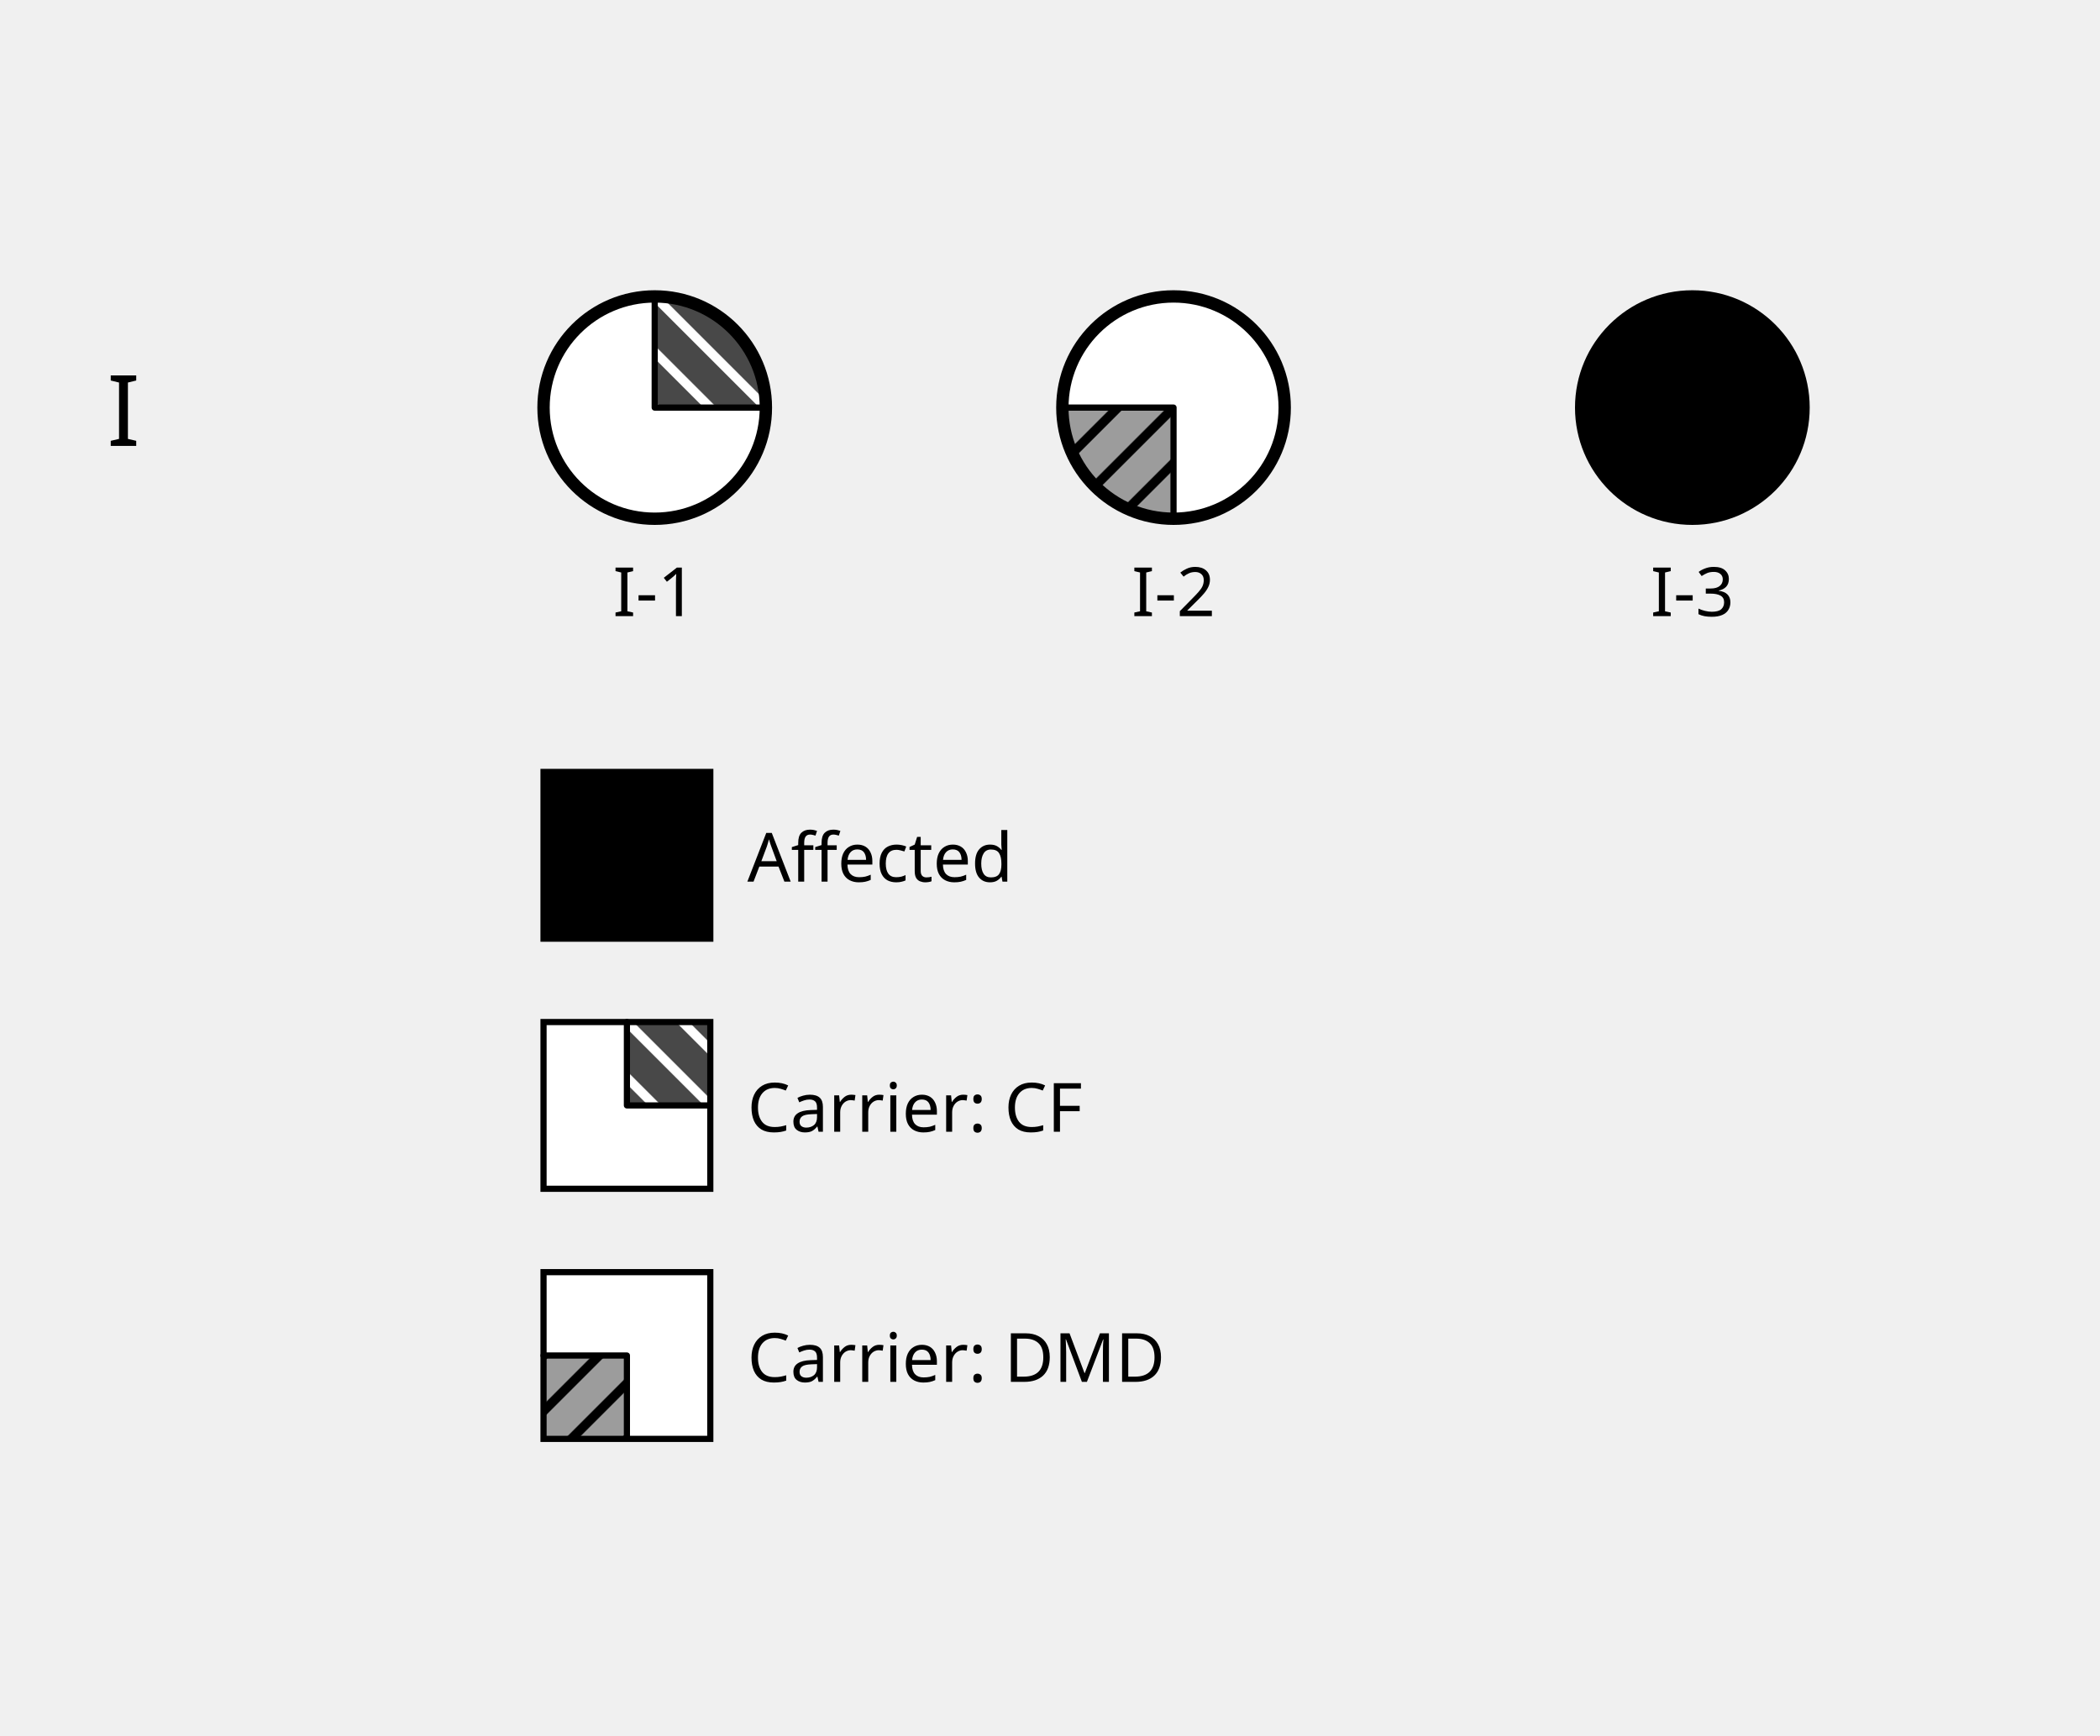
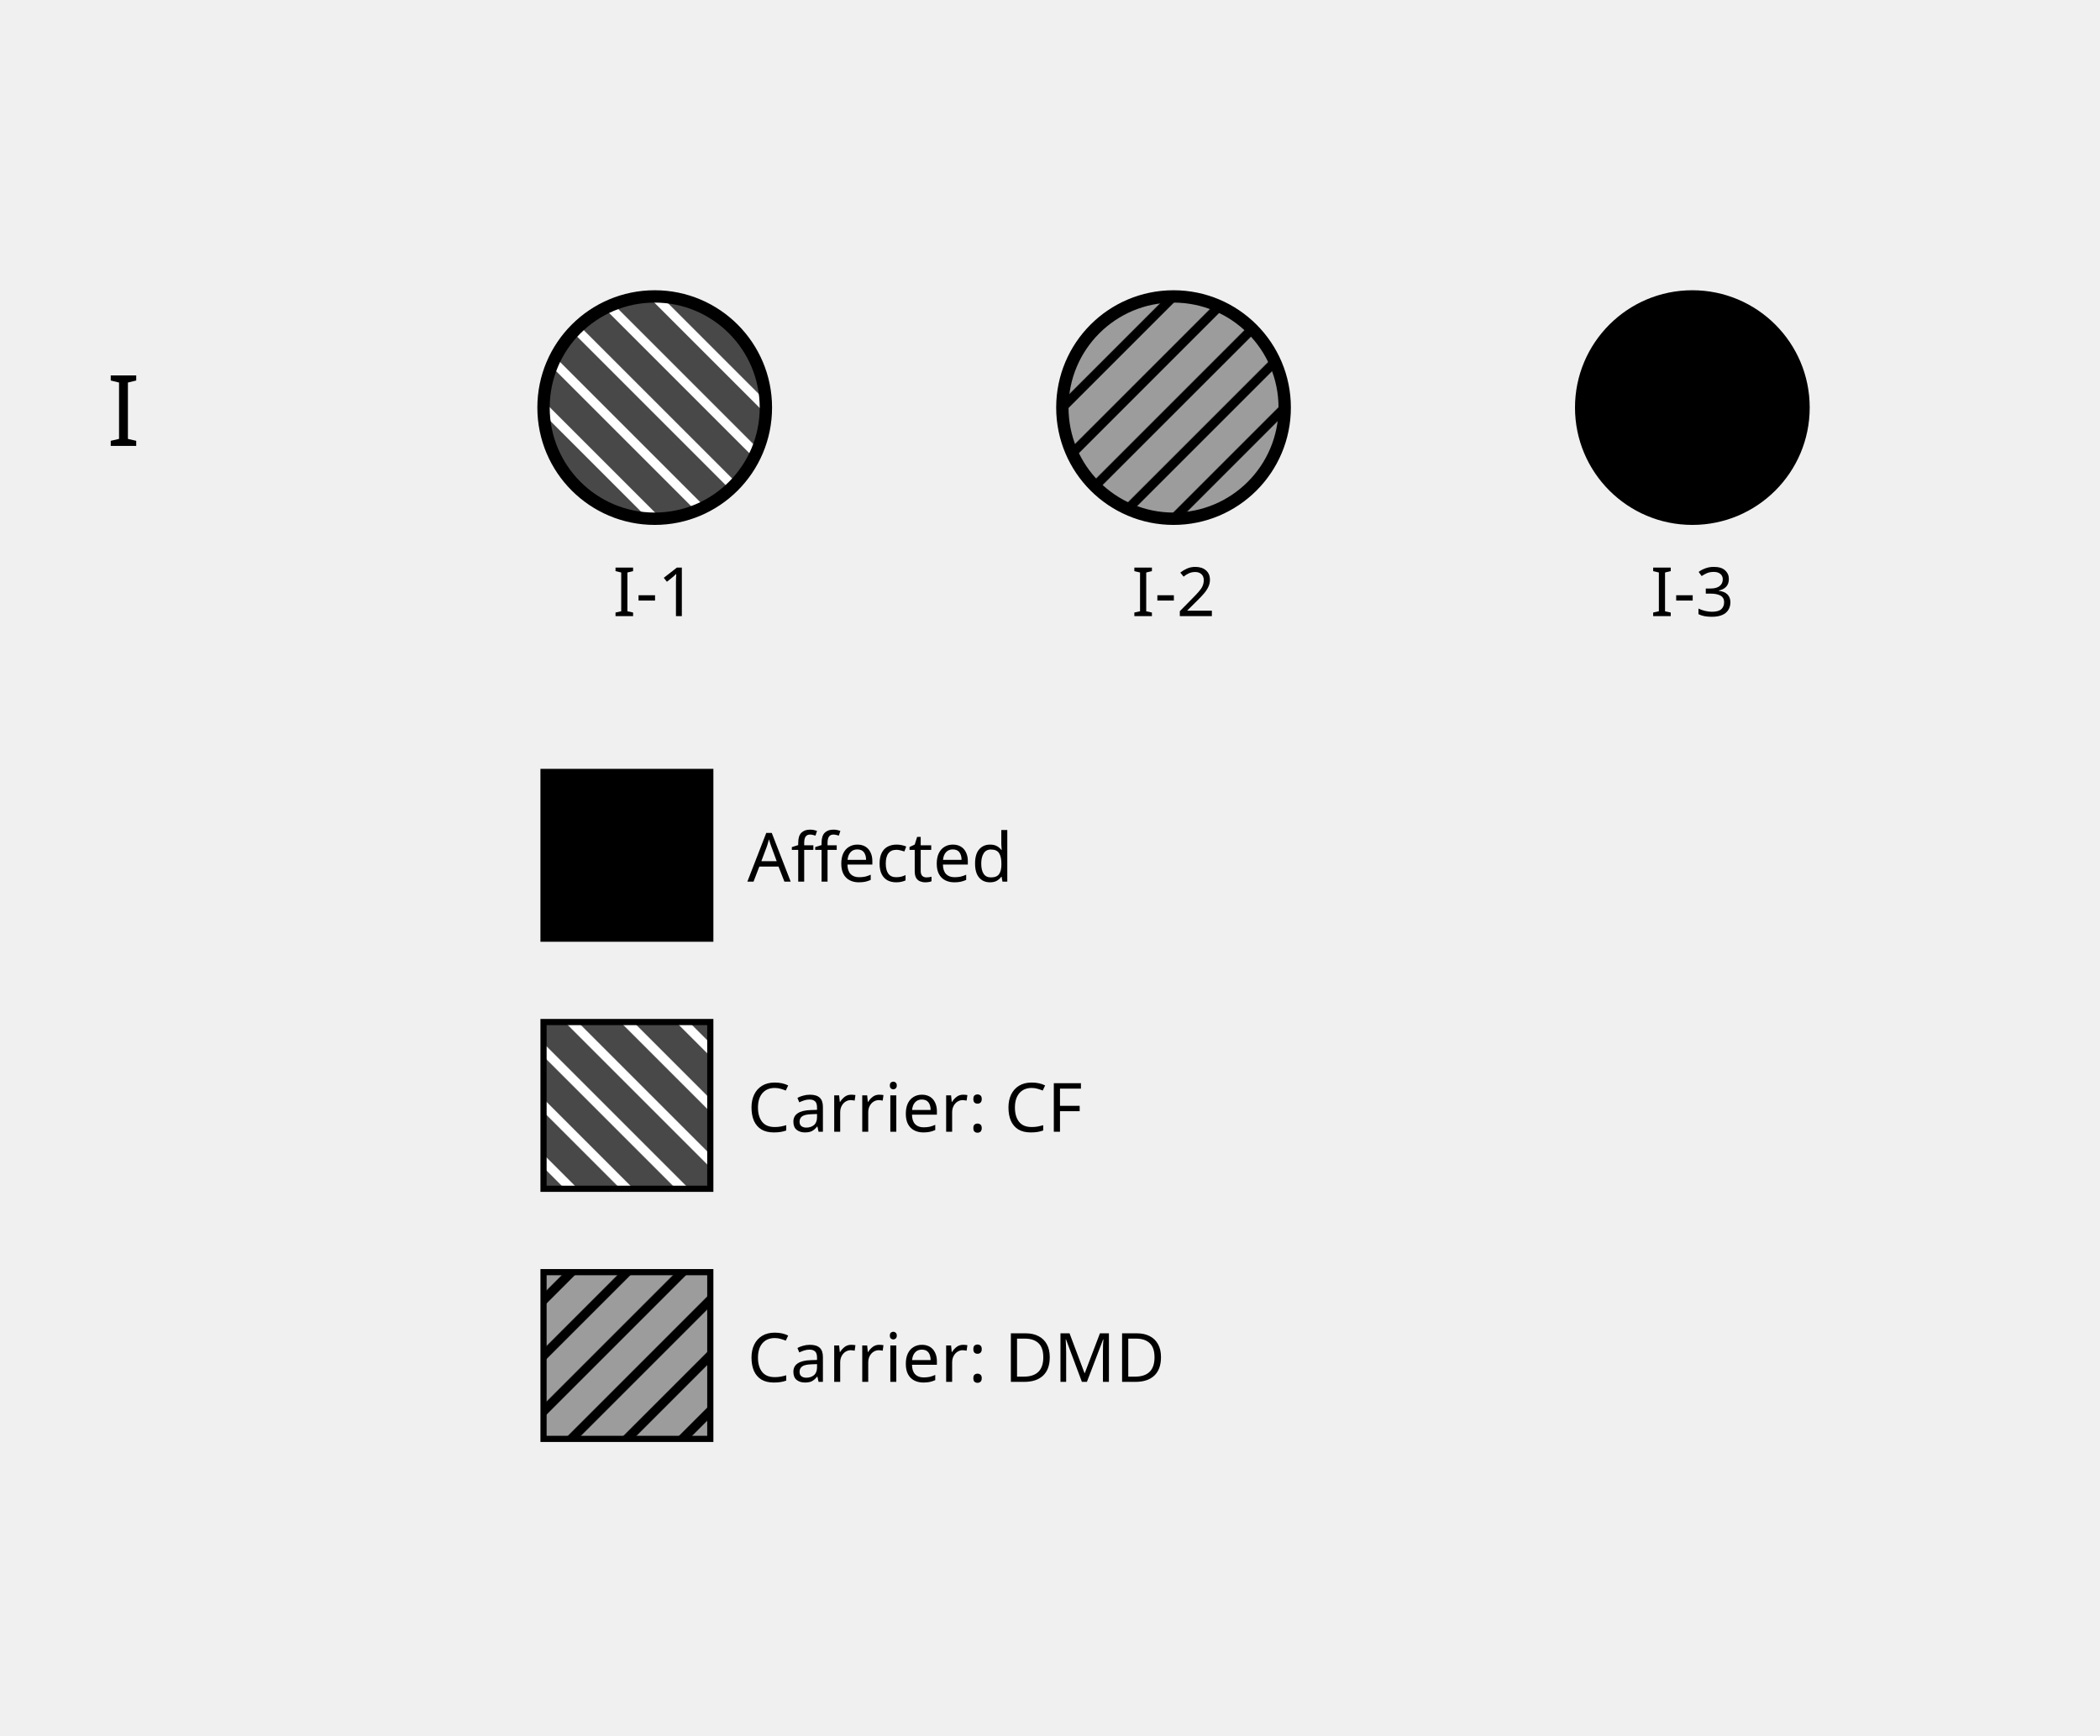
<svg xmlns="http://www.w3.org/2000/svg" width="340" height="281" viewBox="0 0 340 281" class="pedigree" data-title="Carriers by inheritance: AR and X-linked alike under PARTITION_FILL, a dot for X-linked under INHERITANCE_GLYPH" data-conditions="[&quot;&quot;, &quot;CF&quot;, &quot;DMD&quot;]">
  <defs>
    <pattern id="fill-affected-0" class="fill-pattern" data-condition="0" data-status="affected" x="-180" y="-180" width="360" height="360" patternUnits="userSpaceOnUse">
      <rect class="tone" width="360" height="360" fill="#000000" />
    </pattern>
    <pattern id="fill-carrier-1" class="fill-pattern" data-condition="1" data-status="carrier" x="-180" y="-180" width="360" height="360" patternUnits="userSpaceOnUse">
      <rect class="tone" width="360" height="360" fill="#484848" />
      <path class="hatch" d="M0,355.5L4.5,360M0,346.5L13.5,360M0,337.5L22.5,360M0,328.5L31.5,360M0,319.5L40.5,360M0,310.5L49.5,360M0,301.5L58.5,360M0,292.5L67.5,360M0,283.5L76.5,360M0,274.5L85.5,360M0,265.5L94.5,360M0,256.5L103.5,360M0,247.5L112.5,360M0,238.5L121.5,360M0,229.5L130.5,360M0,220.5L139.5,360M0,211.5L148.5,360M0,202.5L157.5,360M0,193.5L166.5,360M0,184.5L175.5,360M0,175.5L184.5,360M0,166.5L193.5,360M0,157.5L202.5,360M0,148.5L211.5,360M0,139.5L220.5,360M0,130.5L229.5,360M0,121.5L238.5,360M0,112.5L247.5,360M0,103.5L256.5,360M0,94.5L265.5,360M0,85.5L274.5,360M0,76.5L283.5,360M0,67.5L292.5,360M0,58.5L301.5,360M0,49.5L310.5,360M0,40.5L319.5,360M0,31.5L328.5,360M0,22.5L337.5,360M0,13.5L346.5,360M0,4.5L355.5,360M4.5,0L360,355.5M13.5,0L360,346.5M22.5,0L360,337.5M31.5,0L360,328.5M40.5,0L360,319.5M49.5,0L360,310.5M58.5,0L360,301.5M67.5,0L360,292.5M76.5,0L360,283.5M85.5,0L360,274.5M94.5,0L360,265.5M103.5,0L360,256.5M112.5,0L360,247.5M121.5,0L360,238.5M130.5,0L360,229.5M139.5,0L360,220.5M148.5,0L360,211.5M157.5,0L360,202.5M166.5,0L360,193.5M175.5,0L360,184.5M184.5,0L360,175.5M193.5,0L360,166.5M202.5,0L360,157.5M211.5,0L360,148.5M220.5,0L360,139.5M229.5,0L360,130.5M238.5,0L360,121.5M247.5,0L360,112.5M256.5,0L360,103.5M265.5,0L360,94.5M274.5,0L360,85.5M283.5,0L360,76.5M292.5,0L360,67.5M301.5,0L360,58.5M310.5,0L360,49.5M319.5,0L360,40.5M328.5,0L360,31.5M337.5,0L360,22.5M346.5,0L360,13.5M355.5,0L360,4.5" fill="none" stroke="#ffffff" stroke-width="1.5" />
    </pattern>
    <pattern id="fill-carrier-2" class="fill-pattern" data-condition="2" data-status="carrier" x="-180" y="-180" width="360" height="360" patternUnits="userSpaceOnUse">
      <rect class="tone" width="360" height="360" fill="#9c9c9c" />
      <path class="hatch" d="M0,4.5L4.5,0M0,13.5L13.5,0M0,22.5L22.5,0M0,31.5L31.5,0M0,40.5L40.5,0M0,49.5L49.5,0M0,58.5L58.5,0M0,67.5L67.5,0M0,76.5L76.5,0M0,85.5L85.5,0M0,94.5L94.5,0M0,103.5L103.5,0M0,112.5L112.5,0M0,121.5L121.5,0M0,130.5L130.5,0M0,139.5L139.5,0M0,148.5L148.5,0M0,157.5L157.5,0M0,166.5L166.5,0M0,175.5L175.5,0M0,184.5L184.5,0M0,193.5L193.5,0M0,202.5L202.5,0M0,211.5L211.5,0M0,220.5L220.5,0M0,229.5L229.5,0M0,238.5L238.5,0M0,247.5L247.5,0M0,256.5L256.5,0M0,265.5L265.5,0M0,274.5L274.5,0M0,283.5L283.5,0M0,292.5L292.5,0M0,301.5L301.5,0M0,310.5L310.5,0M0,319.5L319.5,0M0,328.5L328.5,0M0,337.5L337.5,0M0,346.5L346.5,0M0,355.5L355.5,0M4.5,360L360,4.5M13.5,360L360,13.5M22.5,360L360,22.5M31.5,360L360,31.5M40.5,360L360,40.5M49.5,360L360,49.5M58.5,360L360,58.5M67.5,360L360,67.5M76.5,360L360,76.5M85.5,360L360,85.5M94.5,360L360,94.5M103.5,360L360,103.5M112.5,360L360,112.5M121.5,360L360,121.5M130.5,360L360,130.5M139.5,360L360,139.5M148.5,360L360,148.5M157.5,360L360,157.5M166.5,360L360,166.5M175.5,360L360,175.5M184.5,360L360,184.5M193.5,360L360,193.5M202.5,360L360,202.5M211.5,360L360,211.5M220.5,360L360,220.5M229.5,360L360,229.5M238.5,360L360,238.5M247.5,360L360,247.5M256.5,360L360,256.5M265.5,360L360,265.5M274.5,360L360,274.5M283.5,360L360,283.5M292.5,360L360,292.5M301.5,360L360,301.5M310.5,360L360,310.5M319.5,360L360,319.5M328.5,360L360,328.5M337.5,360L360,337.5M346.5,360L360,346.5M355.5,360L360,355.5" fill="none" stroke="#000000" stroke-width="1.5" />
    </pattern>
  </defs>
  <g class="generation" data-generation="1">
    <text x="20" y="66" font-family="sans-serif" font-size="16" fill="#000000" text-anchor="middle" dominant-baseline="central">I</text>
  </g>
  <g id="ind-I-1" class="individual carrier" data-position="I-1" data-generation="1" data-index="1" data-gender="woman" data-condition-1="carrier">
    <circle class="backing" cx="106" cy="66" r="18" fill="#ffffff" />
-     <clipPath id="clip-I-1">
-       <circle cx="-4.5" cy="0" r="18" fill="none" />
-     </clipPath>
-     <rect class="fill" data-condition="1" data-status="carrier" x="-4.5" y="-18" width="18" height="18" transform="translate(110.5 66)" fill="url(#fill-carrier-1)" clip-path="url(#clip-I-1)" />
-     <path class="divider" d="M124,66L106,66L106,48L106,66" fill="none" stroke="#000000" stroke-width="1" stroke-linejoin="round" />
+     <circle class="fill" data-condition="1" data-status="carrier" transform="translate(110.5 66)" cx="-4.5" cy="0" r="18" fill="url(#fill-carrier-1)" />
    <circle class="symbol" cx="106" cy="66" r="18" fill="none" stroke="#000000" stroke-width="2" />
    <text class="label" x="106" y="95.5" font-family="sans-serif" font-size="11" fill="#000000" text-anchor="middle" dominant-baseline="central">I-1</text>
    <rect class="hit" x="88" y="48" width="36" height="53" fill="none" pointer-events="all" />
  </g>
  <g id="ind-I-2" class="individual carrier" data-position="I-2" data-generation="1" data-index="2" data-gender="woman" data-condition-2="carrier">
    <circle class="backing" cx="190" cy="66" r="18" fill="#ffffff" />
-     <clipPath id="clip-I-2">
-       <circle cx="-4.5" cy="0" r="18" fill="none" />
-     </clipPath>
-     <rect class="fill" data-condition="2" data-status="carrier" x="-22.5" y="0" width="18" height="18" transform="translate(194.5 66)" fill="url(#fill-carrier-2)" clip-path="url(#clip-I-2)" />
-     <path class="divider" d="M190,84L190,66L172,66L190,66" fill="none" stroke="#000000" stroke-width="1" stroke-linejoin="round" />
+     <circle class="fill" data-condition="2" data-status="carrier" transform="translate(194.5 66)" cx="-4.5" cy="0" r="18" fill="url(#fill-carrier-2)" />
    <circle class="symbol" cx="190" cy="66" r="18" fill="none" stroke="#000000" stroke-width="2" />
    <text class="label" x="190" y="95.5" font-family="sans-serif" font-size="11" fill="#000000" text-anchor="middle" dominant-baseline="central">I-2</text>
    <rect class="hit" x="172" y="48" width="36" height="53" fill="none" pointer-events="all" />
  </g>
  <g id="ind-I-3" class="individual affected" data-position="I-3" data-generation="1" data-index="3" data-gender="woman" data-condition-0="affected">
    <circle class="backing" cx="274" cy="66" r="18" fill="#ffffff" />
    <circle class="fill" data-condition="0" data-status="affected" transform="translate(278.5 66)" cx="-4.5" cy="0" r="18" fill="url(#fill-affected-0)" />
    <circle class="symbol" cx="274" cy="66" r="18" fill="none" stroke="#000000" stroke-width="2" />
    <text class="label" x="274" y="95.5" font-family="sans-serif" font-size="11" fill="#000000" text-anchor="middle" dominant-baseline="central">I-3</text>
    <rect class="hit" x="256" y="48" width="36" height="53" fill="none" pointer-events="all" />
  </g>
  <g id="key" class="key">
    <g id="key-affected-0" class="key-entry" data-condition="0" data-status="affected">
      <rect class="swatch" x="-13.5" y="-13.5" width="27" height="27" transform="translate(101.5 138.5)" fill="url(#fill-affected-0)" stroke="#000000" stroke-width="1" />
      <text class="key-label" x="121" y="138.5" font-family="sans-serif" font-size="11" fill="#000000" text-anchor="start" dominant-baseline="central">Affected</text>
    </g>
    <g id="key-carrier-1" class="key-entry" data-condition="1" data-status="carrier">
-       <rect class="swatch-backing" x="-13.5" y="-13.5" width="27" height="27" transform="translate(101.5 179)" fill="#ffffff" />
-       <clipPath id="key-clip-carrier-1">
-         <rect x="-13.5" y="-13.5" width="27" height="27" />
-       </clipPath>
-       <rect class="swatch" data-condition="1" data-status="carrier" x="0" y="-13.5" width="13.5" height="13.5" transform="translate(101.5 179)" fill="url(#fill-carrier-1)" clip-path="url(#key-clip-carrier-1)" />
-       <path class="divider" d="M115,179L101.5,179L101.5,165.5L101.5,179" fill="none" stroke="#000000" stroke-width="1" stroke-linejoin="round" />
-       <rect class="swatch-outline" x="-13.5" y="-13.5" width="27" height="27" transform="translate(101.5 179)" fill="none" stroke="#000000" stroke-width="1" />
+       <rect class="swatch" x="-13.5" y="-13.5" width="27" height="27" transform="translate(101.5 179)" fill="url(#fill-carrier-1)" stroke="#000000" stroke-width="1" />
      <text class="key-label" x="121" y="179" font-family="sans-serif" font-size="11" fill="#000000" text-anchor="start" dominant-baseline="central">Carrier: CF</text>
    </g>
    <g id="key-carrier-2" class="key-entry" data-condition="2" data-status="carrier">
-       <rect class="swatch-backing" x="-13.5" y="-13.5" width="27" height="27" transform="translate(101.5 219.5)" fill="#ffffff" />
-       <clipPath id="key-clip-carrier-2">
-         <rect x="-13.5" y="-13.5" width="27" height="27" />
-       </clipPath>
-       <rect class="swatch" data-condition="2" data-status="carrier" x="-13.5" y="0" width="13.5" height="13.5" transform="translate(101.5 219.5)" fill="url(#fill-carrier-2)" clip-path="url(#key-clip-carrier-2)" />
-       <path class="divider" d="M101.5,233L101.5,219.5L88,219.5L101.5,219.5" fill="none" stroke="#000000" stroke-width="1" stroke-linejoin="round" />
-       <rect class="swatch-outline" x="-13.5" y="-13.5" width="27" height="27" transform="translate(101.5 219.5)" fill="none" stroke="#000000" stroke-width="1" />
+       <rect class="swatch" x="-13.5" y="-13.5" width="27" height="27" transform="translate(101.5 219.5)" fill="url(#fill-carrier-2)" stroke="#000000" stroke-width="1" />
      <text class="key-label" x="121" y="219.5" font-family="sans-serif" font-size="11" fill="#000000" text-anchor="start" dominant-baseline="central">Carrier: DMD</text>
    </g>
  </g>
</svg>
